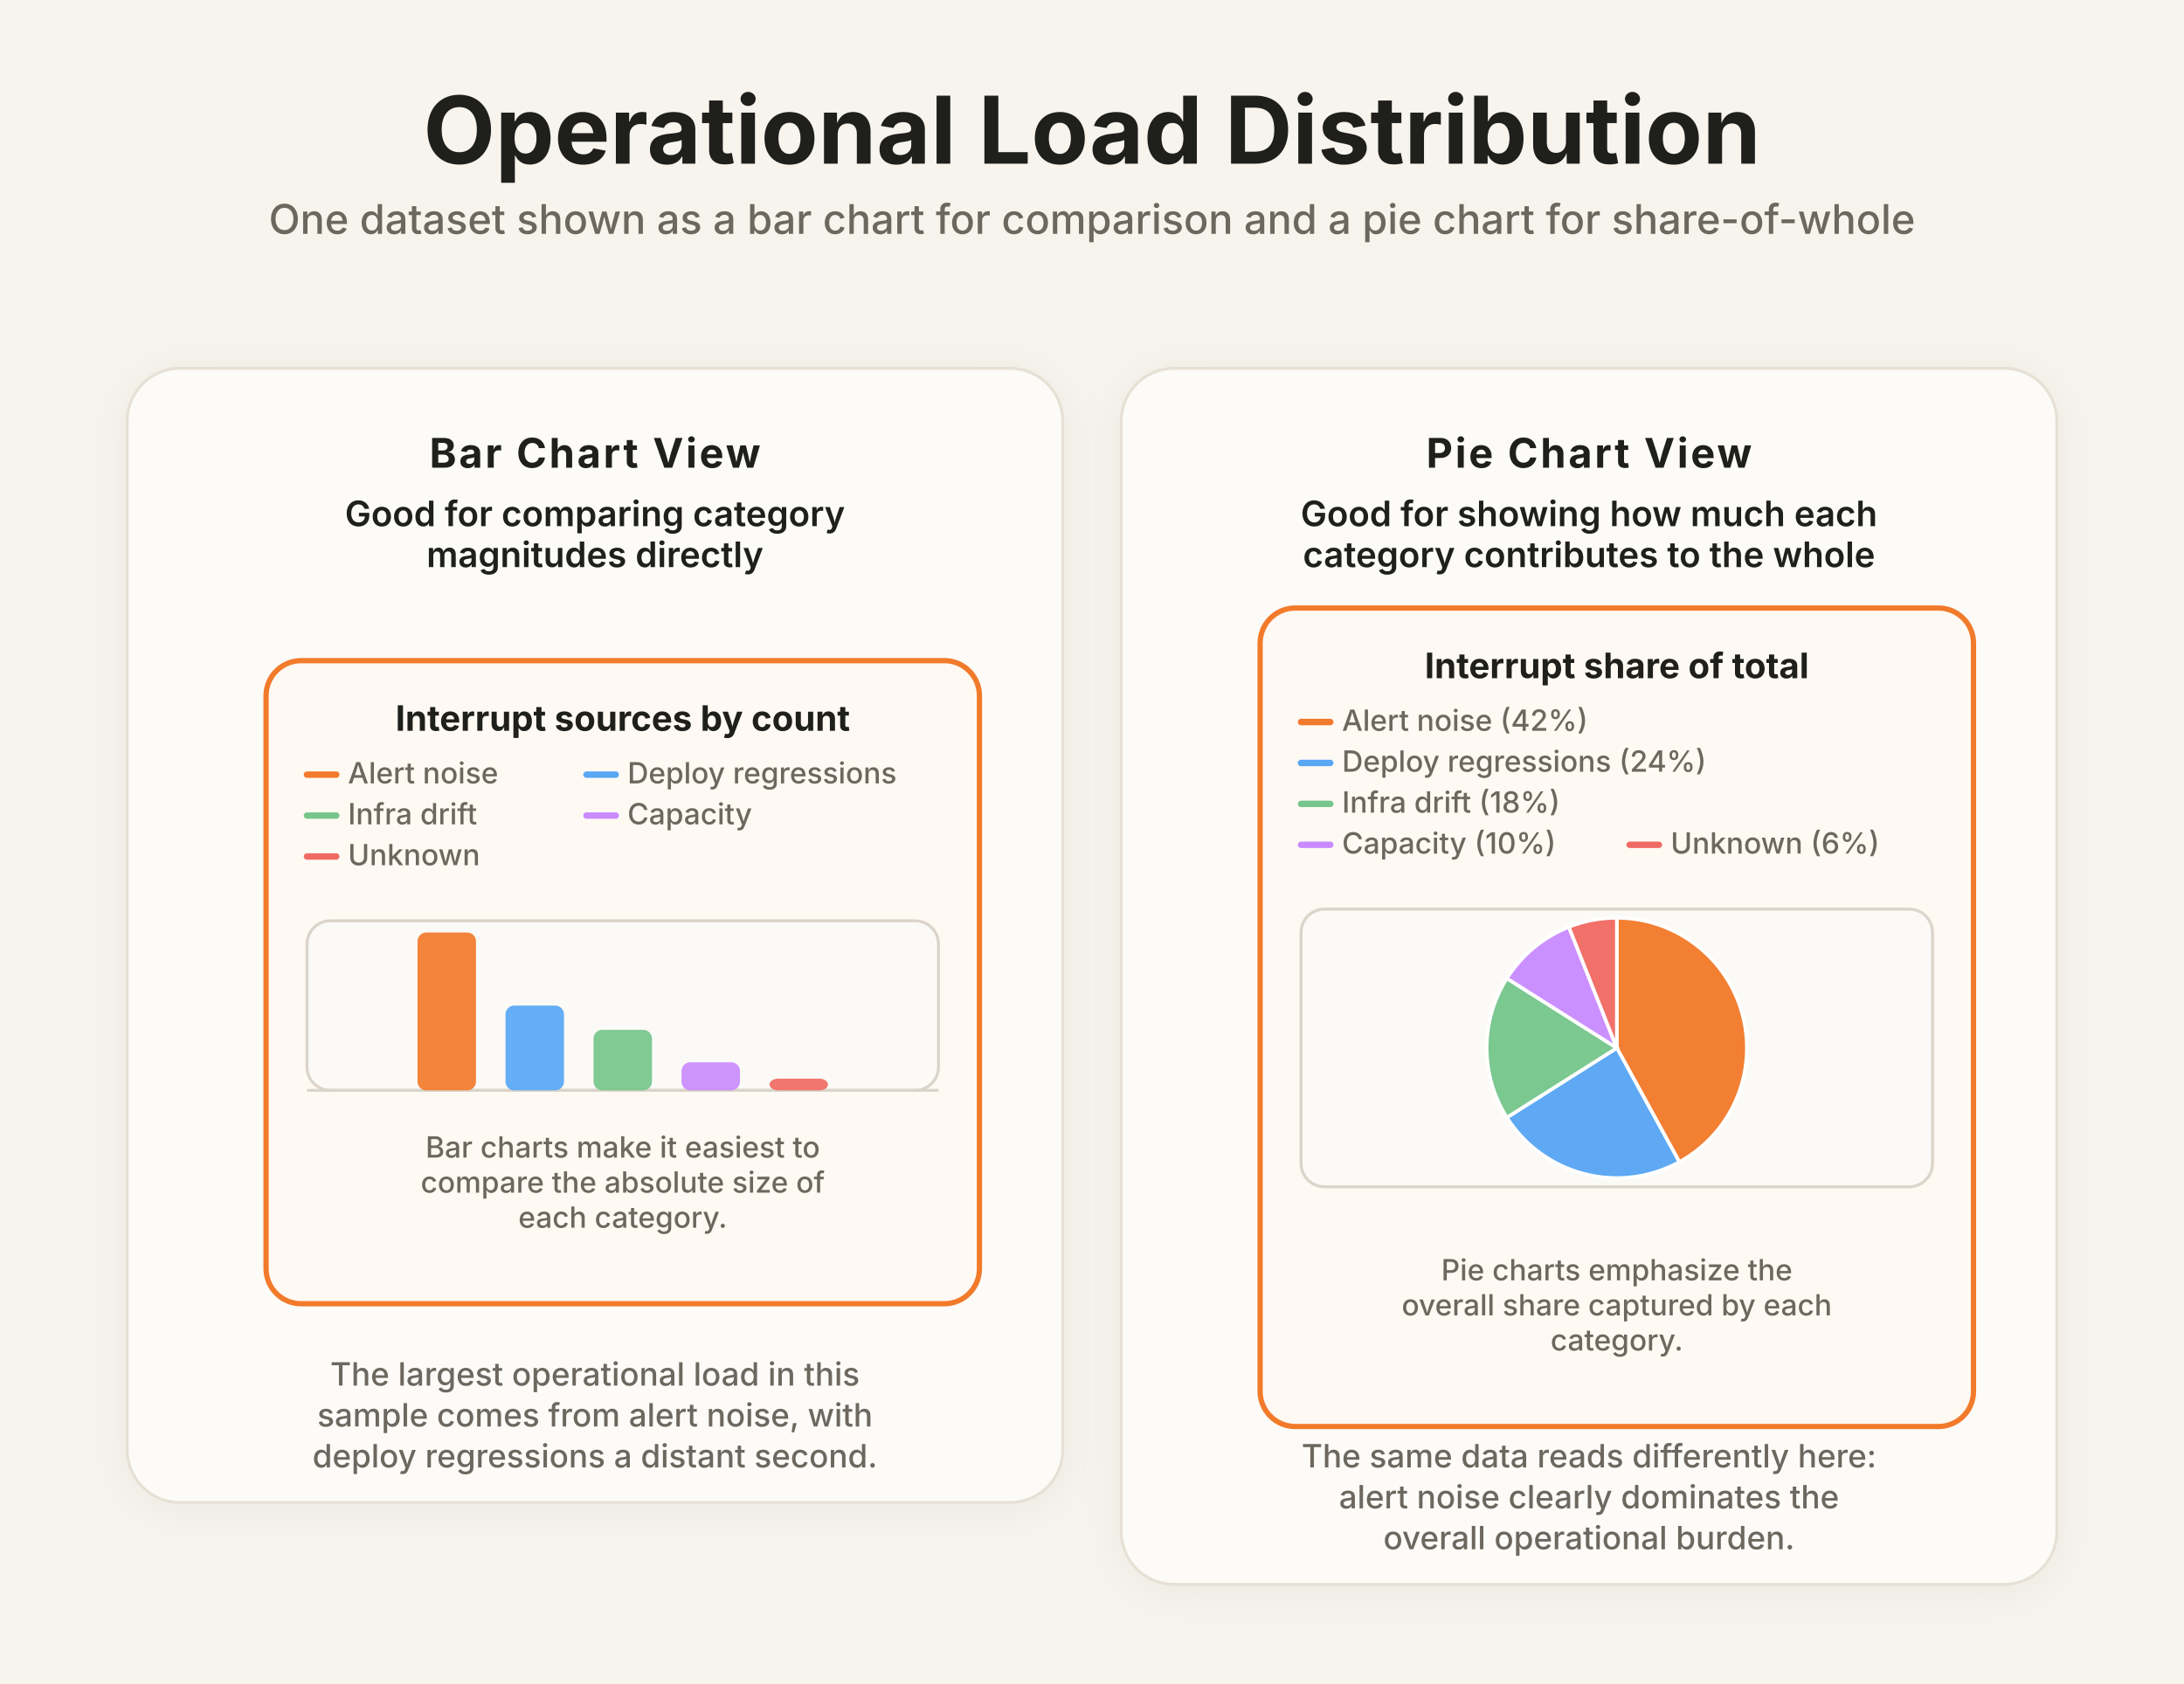
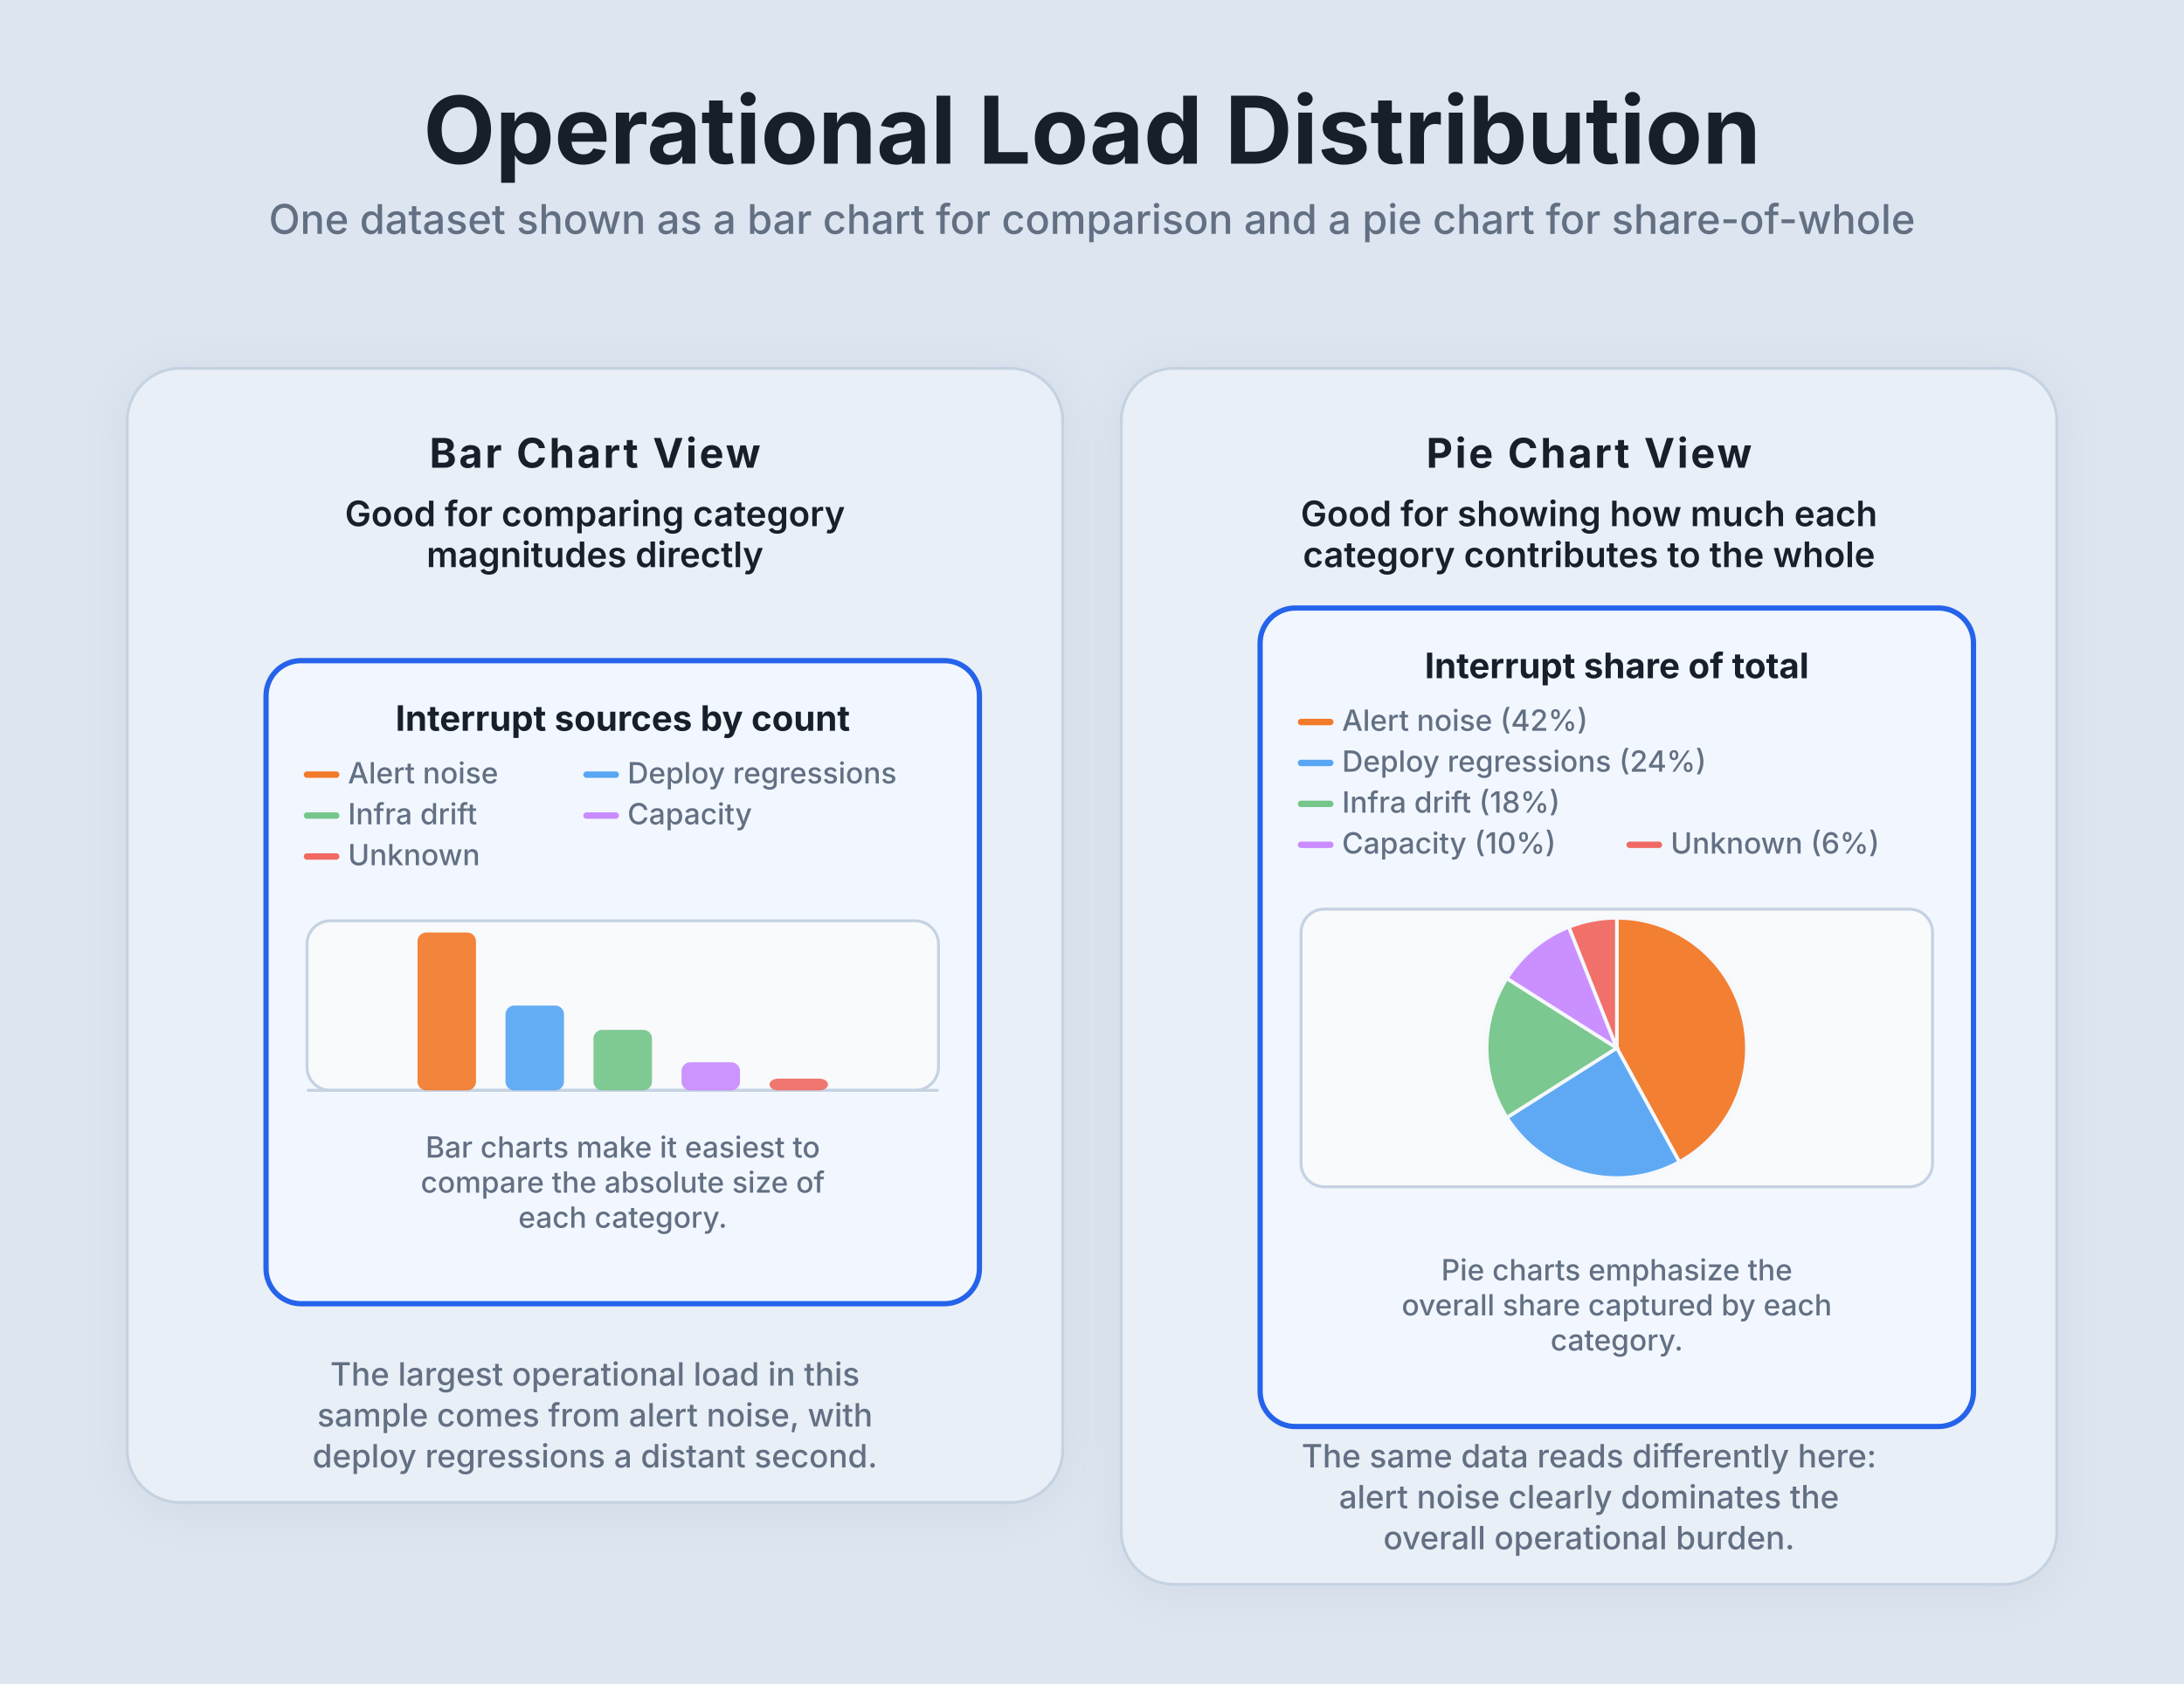
<svg xmlns="http://www.w3.org/2000/svg" width="747" height="576" viewBox="0 0 747 576" role="img" aria-label="Operational Load Distribution">
  <defs>
    <filter id="panelShadow" x="-10%" y="-10%" width="120%" height="140%">
      <feDropShadow dx="0" dy="2" stdDeviation="8" flood-color="rgba(0,0,0,0.05)" />
    </filter>
-     <marker id="arrow" viewBox="0 0 11 12" markerWidth="11" markerHeight="12" refX="9.5" refY="6" orient="auto" markerUnits="userSpaceOnUse" overflow="visible">
-       <path d="M 1.5 1.0 L 9.5 6 L 1.5 11.0" fill="none" stroke="#8E877C" stroke-width="1.7" stroke-linecap="round" stroke-linejoin="round" />
+     <marker id="arrow-console-light" viewBox="0 0 11 12" markerWidth="11" markerHeight="12" refX="9.5" refY="6" orient="auto" markerUnits="userSpaceOnUse" overflow="visible">
+       <path d="M 1.5 1.0 L 9.5 6 L 1.5 11.0" fill="none" stroke="#7B8794" stroke-width="1.7" stroke-linecap="round" stroke-linejoin="round" />
    </marker>
  </defs>
-   <rect width="747" height="576" fill="#F7F4EE" />
-   <text x="373.5" y="56" text-anchor="middle" font-family="Inter, ui-sans-serif, system-ui, sans-serif" font-size="32" font-weight="700" fill="#1F1F1C">Operational Load Distribution</text>
-   <text x="373.5" y="80" text-anchor="middle" font-family="Inter, ui-sans-serif, system-ui, sans-serif" font-size="14" font-weight="500" fill="#6D685F">One dataset shown as a bar chart for comparison and a pie chart for share-of-whole</text>
-   <rect x="43.5" y="126.0" width="320.0" height="388.0" rx="18" fill="#FCFBF8" stroke="#E6E0D5" filter="url(#panelShadow)" />
-   <text x="203.5" y="160.0" text-anchor="middle" font-family="Inter, ui-sans-serif, system-ui, sans-serif" font-size="14" font-weight="700" letter-spacing="0.06em" fill="#1F1F1C">Bar Chart View</text>
-   <text x="203.5" y="180.0" text-anchor="middle" font-family="Inter, ui-sans-serif, system-ui, sans-serif" font-size="12" font-weight="600" fill="#1F1F1C">Good for comparing category</text>
-   <text x="203.5" y="194.0" text-anchor="middle" font-family="Inter, ui-sans-serif, system-ui, sans-serif" font-size="12" font-weight="600" fill="#1F1F1C">magnitudes directly</text>
-   <text x="203.5" y="474.0" text-anchor="middle" font-family="Inter, ui-sans-serif, system-ui, sans-serif" font-size="11" font-weight="500" fill="#6D685F">The largest operational load in this</text>
-   <text x="203.5" y="488.0" text-anchor="middle" font-family="Inter, ui-sans-serif, system-ui, sans-serif" font-size="11" font-weight="500" fill="#6D685F">sample comes from alert noise, with</text>
-   <text x="203.5" y="502.0" text-anchor="middle" font-family="Inter, ui-sans-serif, system-ui, sans-serif" font-size="11" font-weight="500" fill="#6D685F">deploy regressions a distant second.</text>
-   <rect x="383.5" y="126.0" width="320.0" height="416.0" rx="18" fill="#FCFBF8" stroke="#E6E0D5" filter="url(#panelShadow)" />
-   <text x="543.5" y="160.0" text-anchor="middle" font-family="Inter, ui-sans-serif, system-ui, sans-serif" font-size="14" font-weight="700" letter-spacing="0.06em" fill="#1F1F1C">Pie Chart View</text>
-   <text x="543.5" y="180.0" text-anchor="middle" font-family="Inter, ui-sans-serif, system-ui, sans-serif" font-size="12" font-weight="600" fill="#1F1F1C">Good for showing how much each</text>
-   <text x="543.5" y="194.0" text-anchor="middle" font-family="Inter, ui-sans-serif, system-ui, sans-serif" font-size="12" font-weight="600" fill="#1F1F1C">category contributes to the whole</text>
-   <text x="543.5" y="502.0" text-anchor="middle" font-family="Inter, ui-sans-serif, system-ui, sans-serif" font-size="11" font-weight="500" fill="#6D685F">The same data reads differently here:</text>
-   <text x="543.5" y="516.0" text-anchor="middle" font-family="Inter, ui-sans-serif, system-ui, sans-serif" font-size="11" font-weight="500" fill="#6D685F">alert noise clearly dominates the</text>
-   <text x="543.5" y="530.0" text-anchor="middle" font-family="Inter, ui-sans-serif, system-ui, sans-serif" font-size="11" font-weight="500" fill="#6D685F">overall operational burden.</text>
-   <rect x="431.0" y="208.0" width="244.0" height="280.0" rx="12" fill="#FFF9F3" stroke="#F27A2B" stroke-width="1.8" />
-   <text x="553.0" y="232.0" text-anchor="middle" font-family="Inter, ui-sans-serif, system-ui, sans-serif" font-size="12" font-weight="700" fill="#1F1F1C">Interrupt share of total</text>
+   <rect width="747" height="576" fill="#DCE5F0" />
+   <text x="373.5" y="56" text-anchor="middle" font-family="Inter, ui-sans-serif, system-ui, sans-serif" font-size="32" font-weight="700" fill="#17202A">Operational Load Distribution</text>
+   <text x="373.5" y="80" text-anchor="middle" font-family="Inter, ui-sans-serif, system-ui, sans-serif" font-size="14" font-weight="500" fill="#637083">One dataset shown as a bar chart for comparison and a pie chart for share-of-whole</text>
+   <rect x="43.5" y="126.0" width="320.0" height="388.0" rx="18" fill="#E9EFF7" stroke="#C5D2E2" filter="url(#panelShadow)" />
+   <text x="203.5" y="160.0" text-anchor="middle" font-family="Inter, ui-sans-serif, system-ui, sans-serif" font-size="14" font-weight="700" letter-spacing="0.06em" fill="#17202A">Bar Chart View</text>
+   <text x="203.5" y="180.0" text-anchor="middle" font-family="Inter, ui-sans-serif, system-ui, sans-serif" font-size="12" font-weight="600" fill="#17202A">Good for comparing category</text>
+   <text x="203.5" y="194.0" text-anchor="middle" font-family="Inter, ui-sans-serif, system-ui, sans-serif" font-size="12" font-weight="600" fill="#17202A">magnitudes directly</text>
+   <text x="203.5" y="474.0" text-anchor="middle" font-family="Inter, ui-sans-serif, system-ui, sans-serif" font-size="11" font-weight="500" fill="#637083">The largest operational load in this</text>
+   <text x="203.5" y="488.0" text-anchor="middle" font-family="Inter, ui-sans-serif, system-ui, sans-serif" font-size="11" font-weight="500" fill="#637083">sample comes from alert noise, with</text>
+   <text x="203.5" y="502.0" text-anchor="middle" font-family="Inter, ui-sans-serif, system-ui, sans-serif" font-size="11" font-weight="500" fill="#637083">deploy regressions a distant second.</text>
+   <rect x="383.5" y="126.0" width="320.0" height="416.0" rx="18" fill="#E9EFF7" stroke="#C5D2E2" filter="url(#panelShadow)" />
+   <text x="543.5" y="160.0" text-anchor="middle" font-family="Inter, ui-sans-serif, system-ui, sans-serif" font-size="14" font-weight="700" letter-spacing="0.06em" fill="#17202A">Pie Chart View</text>
+   <text x="543.5" y="180.0" text-anchor="middle" font-family="Inter, ui-sans-serif, system-ui, sans-serif" font-size="12" font-weight="600" fill="#17202A">Good for showing how much each</text>
+   <text x="543.5" y="194.0" text-anchor="middle" font-family="Inter, ui-sans-serif, system-ui, sans-serif" font-size="12" font-weight="600" fill="#17202A">category contributes to the whole</text>
+   <text x="543.5" y="502.0" text-anchor="middle" font-family="Inter, ui-sans-serif, system-ui, sans-serif" font-size="11" font-weight="500" fill="#637083">The same data reads differently here:</text>
+   <text x="543.5" y="516.0" text-anchor="middle" font-family="Inter, ui-sans-serif, system-ui, sans-serif" font-size="11" font-weight="500" fill="#637083">alert noise clearly dominates the</text>
+   <text x="543.5" y="530.0" text-anchor="middle" font-family="Inter, ui-sans-serif, system-ui, sans-serif" font-size="11" font-weight="500" fill="#637083">overall operational burden.</text>
+   <rect x="431.0" y="208.0" width="244.0" height="280.0" rx="12" fill="#F2F7FF" stroke="#2563EB" stroke-width="1.8" />
+   <text x="553.0" y="232.0" text-anchor="middle" font-family="Inter, ui-sans-serif, system-ui, sans-serif" font-size="12" font-weight="700" fill="#17202A">Interrupt share of total</text>
  <line x1="445.0" y1="247.0" x2="455.0" y2="247.0" stroke="#F27A2B" stroke-width="2.2" stroke-linecap="round" />
-   <text x="459.0" y="250.0" font-family="Inter, ui-sans-serif, system-ui, sans-serif" font-size="10" font-weight="500" fill="#6D685F">Alert noise (42%)</text>
+   <text x="459.0" y="250.0" font-family="Inter, ui-sans-serif, system-ui, sans-serif" font-size="10" font-weight="500" fill="#637083">Alert noise (42%)</text>
  <line x1="445.0" y1="261.0" x2="455.0" y2="261.0" stroke="#58A6F4" stroke-width="2.2" stroke-linecap="round" />
-   <text x="459.0" y="264.0" font-family="Inter, ui-sans-serif, system-ui, sans-serif" font-size="10" font-weight="500" fill="#6D685F">Deploy regressions (24%)</text>
+   <text x="459.0" y="264.0" font-family="Inter, ui-sans-serif, system-ui, sans-serif" font-size="10" font-weight="500" fill="#637083">Deploy regressions (24%)</text>
  <line x1="445.0" y1="275.0" x2="455.0" y2="275.0" stroke="#76C68B" stroke-width="2.2" stroke-linecap="round" />
-   <text x="459.0" y="278.0" font-family="Inter, ui-sans-serif, system-ui, sans-serif" font-size="10" font-weight="500" fill="#6D685F">Infra drift (18%)</text>
+   <text x="459.0" y="278.0" font-family="Inter, ui-sans-serif, system-ui, sans-serif" font-size="10" font-weight="500" fill="#637083">Infra drift (18%)</text>
  <line x1="445.0" y1="289.0" x2="455.0" y2="289.0" stroke="#C98BFF" stroke-width="2.2" stroke-linecap="round" />
-   <text x="459.0" y="292.0" font-family="Inter, ui-sans-serif, system-ui, sans-serif" font-size="10" font-weight="500" fill="#6D685F">Capacity (10%)</text>
+   <text x="459.0" y="292.0" font-family="Inter, ui-sans-serif, system-ui, sans-serif" font-size="10" font-weight="500" fill="#637083">Capacity (10%)</text>
  <line x1="557.4" y1="289.0" x2="567.4" y2="289.0" stroke="#F06A63" stroke-width="2.2" stroke-linecap="round" />
-   <text x="571.4" y="292.0" font-family="Inter, ui-sans-serif, system-ui, sans-serif" font-size="10" font-weight="500" fill="#6D685F">Unknown (6%)</text>
-   <rect x="445.0" y="311.0" width="216.0" height="95.0" rx="8" fill="#FBFAF7" stroke="#DAD4CA" stroke-width="1" />
-   <path d="M 553.0 358.5 L 553.0 314.0 A 44.5 44.5 0 0 1 574.4 397.5 Z" fill="#F27A2B" stroke="#FFFFFF" stroke-width="1.2" opacity="0.96" />
-   <path d="M 553.0 358.5 L 574.4 397.5 A 44.5 44.5 0 0 1 515.4 382.3 Z" fill="#58A6F4" stroke="#FFFFFF" stroke-width="1.2" opacity="0.96" />
-   <path d="M 553.0 358.5 L 515.4 382.3 A 44.5 44.5 0 0 1 515.4 334.7 Z" fill="#76C68B" stroke="#FFFFFF" stroke-width="1.2" opacity="0.96" />
-   <path d="M 553.0 358.5 L 515.4 334.7 A 44.5 44.5 0 0 1 536.6 317.1 Z" fill="#C98BFF" stroke="#FFFFFF" stroke-width="1.2" opacity="0.96" />
-   <path d="M 553.0 358.5 L 536.6 317.1 A 44.5 44.5 0 0 1 553.0 314.0 Z" fill="#F06A63" stroke="#FFFFFF" stroke-width="1.2" opacity="0.96" />
-   <text x="553.0" y="438.0" text-anchor="middle" font-family="Inter, ui-sans-serif, system-ui, sans-serif" font-size="10" font-weight="500" fill="#6D685F">Pie charts emphasize the</text>
-   <text x="553.0" y="450.0" text-anchor="middle" font-family="Inter, ui-sans-serif, system-ui, sans-serif" font-size="10" font-weight="500" fill="#6D685F">overall share captured by each</text>
-   <text x="553.0" y="462.0" text-anchor="middle" font-family="Inter, ui-sans-serif, system-ui, sans-serif" font-size="10" font-weight="500" fill="#6D685F">category.</text>
-   <rect x="91.0" y="226.0" width="244.0" height="220.0" rx="12" fill="#FFF9F3" stroke="#F27A2B" stroke-width="1.8" />
-   <text x="213.0" y="250.0" text-anchor="middle" font-family="Inter, ui-sans-serif, system-ui, sans-serif" font-size="12" font-weight="700" fill="#1F1F1C">Interrupt sources by count</text>
+   <text x="571.4" y="292.0" font-family="Inter, ui-sans-serif, system-ui, sans-serif" font-size="10" font-weight="500" fill="#637083">Unknown (6%)</text>
+   <rect x="445.0" y="311.0" width="216.0" height="95.0" rx="8" fill="#F8FAFC" stroke="#C5D2E2" stroke-width="1" />
+   <path d="M 553.0 358.5 L 553.0 314.0 A 44.5 44.5 0 0 1 574.4 397.5 Z" fill="#F27A2B" stroke="#F5F8FC" stroke-width="1.2" opacity="0.96" />
+   <path d="M 553.0 358.5 L 574.4 397.5 A 44.5 44.5 0 0 1 515.4 382.3 Z" fill="#58A6F4" stroke="#F5F8FC" stroke-width="1.2" opacity="0.96" />
+   <path d="M 553.0 358.5 L 515.4 382.3 A 44.5 44.5 0 0 1 515.4 334.7 Z" fill="#76C68B" stroke="#F5F8FC" stroke-width="1.2" opacity="0.96" />
+   <path d="M 553.0 358.5 L 515.4 334.7 A 44.5 44.5 0 0 1 536.6 317.1 Z" fill="#C98BFF" stroke="#F5F8FC" stroke-width="1.2" opacity="0.96" />
+   <path d="M 553.0 358.5 L 536.6 317.1 A 44.5 44.5 0 0 1 553.0 314.0 Z" fill="#F06A63" stroke="#F5F8FC" stroke-width="1.2" opacity="0.96" />
+   <text x="553.0" y="438.0" text-anchor="middle" font-family="Inter, ui-sans-serif, system-ui, sans-serif" font-size="10" font-weight="500" fill="#637083">Pie charts emphasize the</text>
+   <text x="553.0" y="450.0" text-anchor="middle" font-family="Inter, ui-sans-serif, system-ui, sans-serif" font-size="10" font-weight="500" fill="#637083">overall share captured by each</text>
+   <text x="553.0" y="462.0" text-anchor="middle" font-family="Inter, ui-sans-serif, system-ui, sans-serif" font-size="10" font-weight="500" fill="#637083">category.</text>
+   <rect x="91.0" y="226.0" width="244.0" height="220.0" rx="12" fill="#F2F7FF" stroke="#2563EB" stroke-width="1.8" />
+   <text x="213.0" y="250.0" text-anchor="middle" font-family="Inter, ui-sans-serif, system-ui, sans-serif" font-size="12" font-weight="700" fill="#17202A">Interrupt sources by count</text>
  <line x1="105.0" y1="265.0" x2="115.0" y2="265.0" stroke="#F27A2B" stroke-width="2.2" stroke-linecap="round" />
-   <text x="119.0" y="268.0" font-family="Inter, ui-sans-serif, system-ui, sans-serif" font-size="10" font-weight="500" fill="#6D685F">Alert noise</text>
+   <text x="119.0" y="268.0" font-family="Inter, ui-sans-serif, system-ui, sans-serif" font-size="10" font-weight="500" fill="#637083">Alert noise</text>
  <line x1="200.6" y1="265.0" x2="210.6" y2="265.0" stroke="#58A6F4" stroke-width="2.2" stroke-linecap="round" />
-   <text x="214.6" y="268.0" font-family="Inter, ui-sans-serif, system-ui, sans-serif" font-size="10" font-weight="500" fill="#6D685F">Deploy regressions</text>
+   <text x="214.6" y="268.0" font-family="Inter, ui-sans-serif, system-ui, sans-serif" font-size="10" font-weight="500" fill="#637083">Deploy regressions</text>
  <line x1="105.0" y1="279.0" x2="115.0" y2="279.0" stroke="#76C68B" stroke-width="2.2" stroke-linecap="round" />
-   <text x="119.0" y="282.0" font-family="Inter, ui-sans-serif, system-ui, sans-serif" font-size="10" font-weight="500" fill="#6D685F">Infra drift</text>
+   <text x="119.0" y="282.0" font-family="Inter, ui-sans-serif, system-ui, sans-serif" font-size="10" font-weight="500" fill="#637083">Infra drift</text>
  <line x1="200.6" y1="279.0" x2="210.6" y2="279.0" stroke="#C98BFF" stroke-width="2.2" stroke-linecap="round" />
-   <text x="214.6" y="282.0" font-family="Inter, ui-sans-serif, system-ui, sans-serif" font-size="10" font-weight="500" fill="#6D685F">Capacity</text>
+   <text x="214.6" y="282.0" font-family="Inter, ui-sans-serif, system-ui, sans-serif" font-size="10" font-weight="500" fill="#637083">Capacity</text>
  <line x1="105.0" y1="293.0" x2="115.0" y2="293.0" stroke="#F06A63" stroke-width="2.2" stroke-linecap="round" />
-   <text x="119.0" y="296.0" font-family="Inter, ui-sans-serif, system-ui, sans-serif" font-size="10" font-weight="500" fill="#6D685F">Unknown</text>
-   <rect x="105.0" y="315.0" width="216.0" height="58.0" rx="8" fill="#FBFAF7" stroke="#DAD4CA" stroke-width="1" />
-   <line x1="105.0" y1="373.0" x2="321.0" y2="373.0" stroke="#DAD4CA" stroke-width="1" />
+   <text x="119.0" y="296.0" font-family="Inter, ui-sans-serif, system-ui, sans-serif" font-size="10" font-weight="500" fill="#637083">Unknown</text>
+   <rect x="105.0" y="315.0" width="216.0" height="58.0" rx="8" fill="#F8FAFC" stroke="#C5D2E2" stroke-width="1" />
+   <line x1="105.0" y1="373.0" x2="321.0" y2="373.0" stroke="#C5D2E2" stroke-width="1" />
  <rect x="142.8" y="319.0" width="20.0" height="54.0" rx="3" fill="#F27A2B" opacity="0.92" />
  <rect x="172.9" y="344.0" width="20.0" height="29.0" rx="3" fill="#58A6F4" opacity="0.92" />
  <rect x="203.0" y="352.3" width="20.0" height="20.7" rx="3" fill="#76C68B" opacity="0.92" />
  <rect x="233.1" y="363.4" width="20.0" height="9.6" rx="3" fill="#C98BFF" opacity="0.92" />
  <rect x="263.2" y="369.0" width="20.0" height="4.0" rx="3" fill="#F06A63" opacity="0.92" />
-   <text x="213.0" y="396.0" text-anchor="middle" font-family="Inter, ui-sans-serif, system-ui, sans-serif" font-size="10" font-weight="500" fill="#6D685F">Bar charts make it easiest to</text>
-   <text x="213.0" y="408.0" text-anchor="middle" font-family="Inter, ui-sans-serif, system-ui, sans-serif" font-size="10" font-weight="500" fill="#6D685F">compare the absolute size of</text>
-   <text x="213.0" y="420.0" text-anchor="middle" font-family="Inter, ui-sans-serif, system-ui, sans-serif" font-size="10" font-weight="500" fill="#6D685F">each category.</text>
+   <text x="213.0" y="396.0" text-anchor="middle" font-family="Inter, ui-sans-serif, system-ui, sans-serif" font-size="10" font-weight="500" fill="#637083">Bar charts make it easiest to</text>
+   <text x="213.0" y="408.0" text-anchor="middle" font-family="Inter, ui-sans-serif, system-ui, sans-serif" font-size="10" font-weight="500" fill="#637083">compare the absolute size of</text>
+   <text x="213.0" y="420.0" text-anchor="middle" font-family="Inter, ui-sans-serif, system-ui, sans-serif" font-size="10" font-weight="500" fill="#637083">each category.</text>
</svg>
